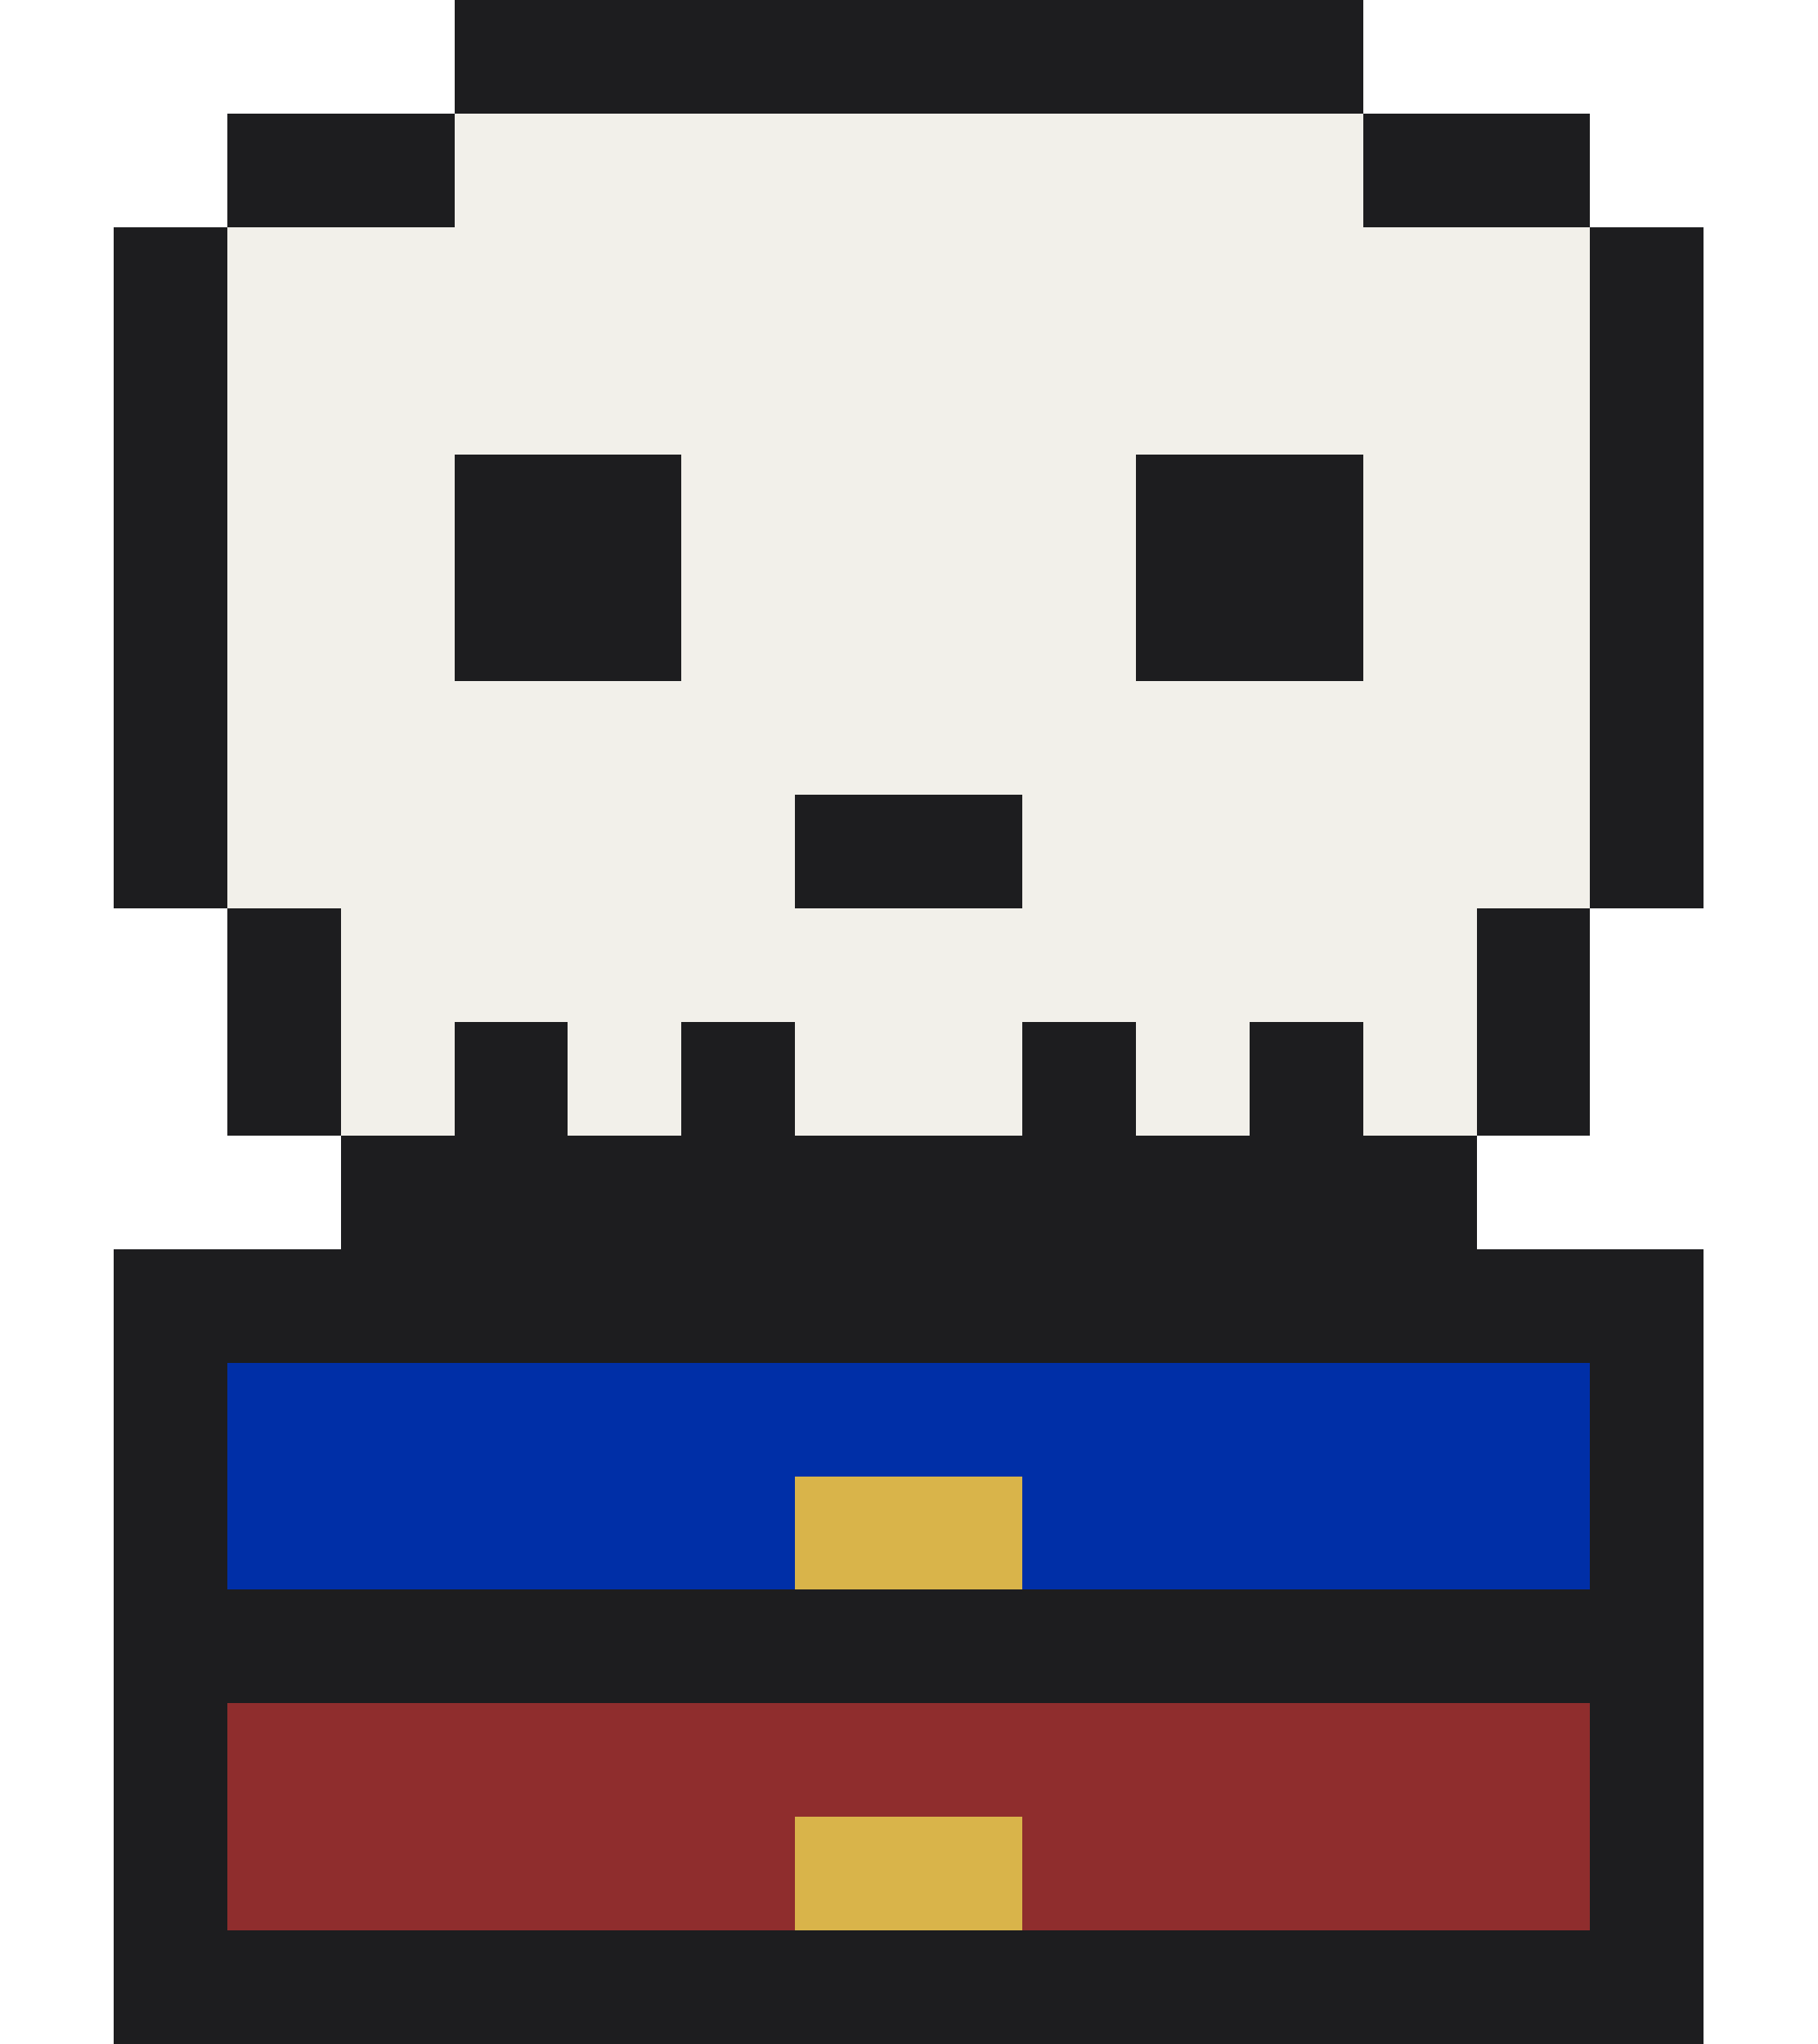
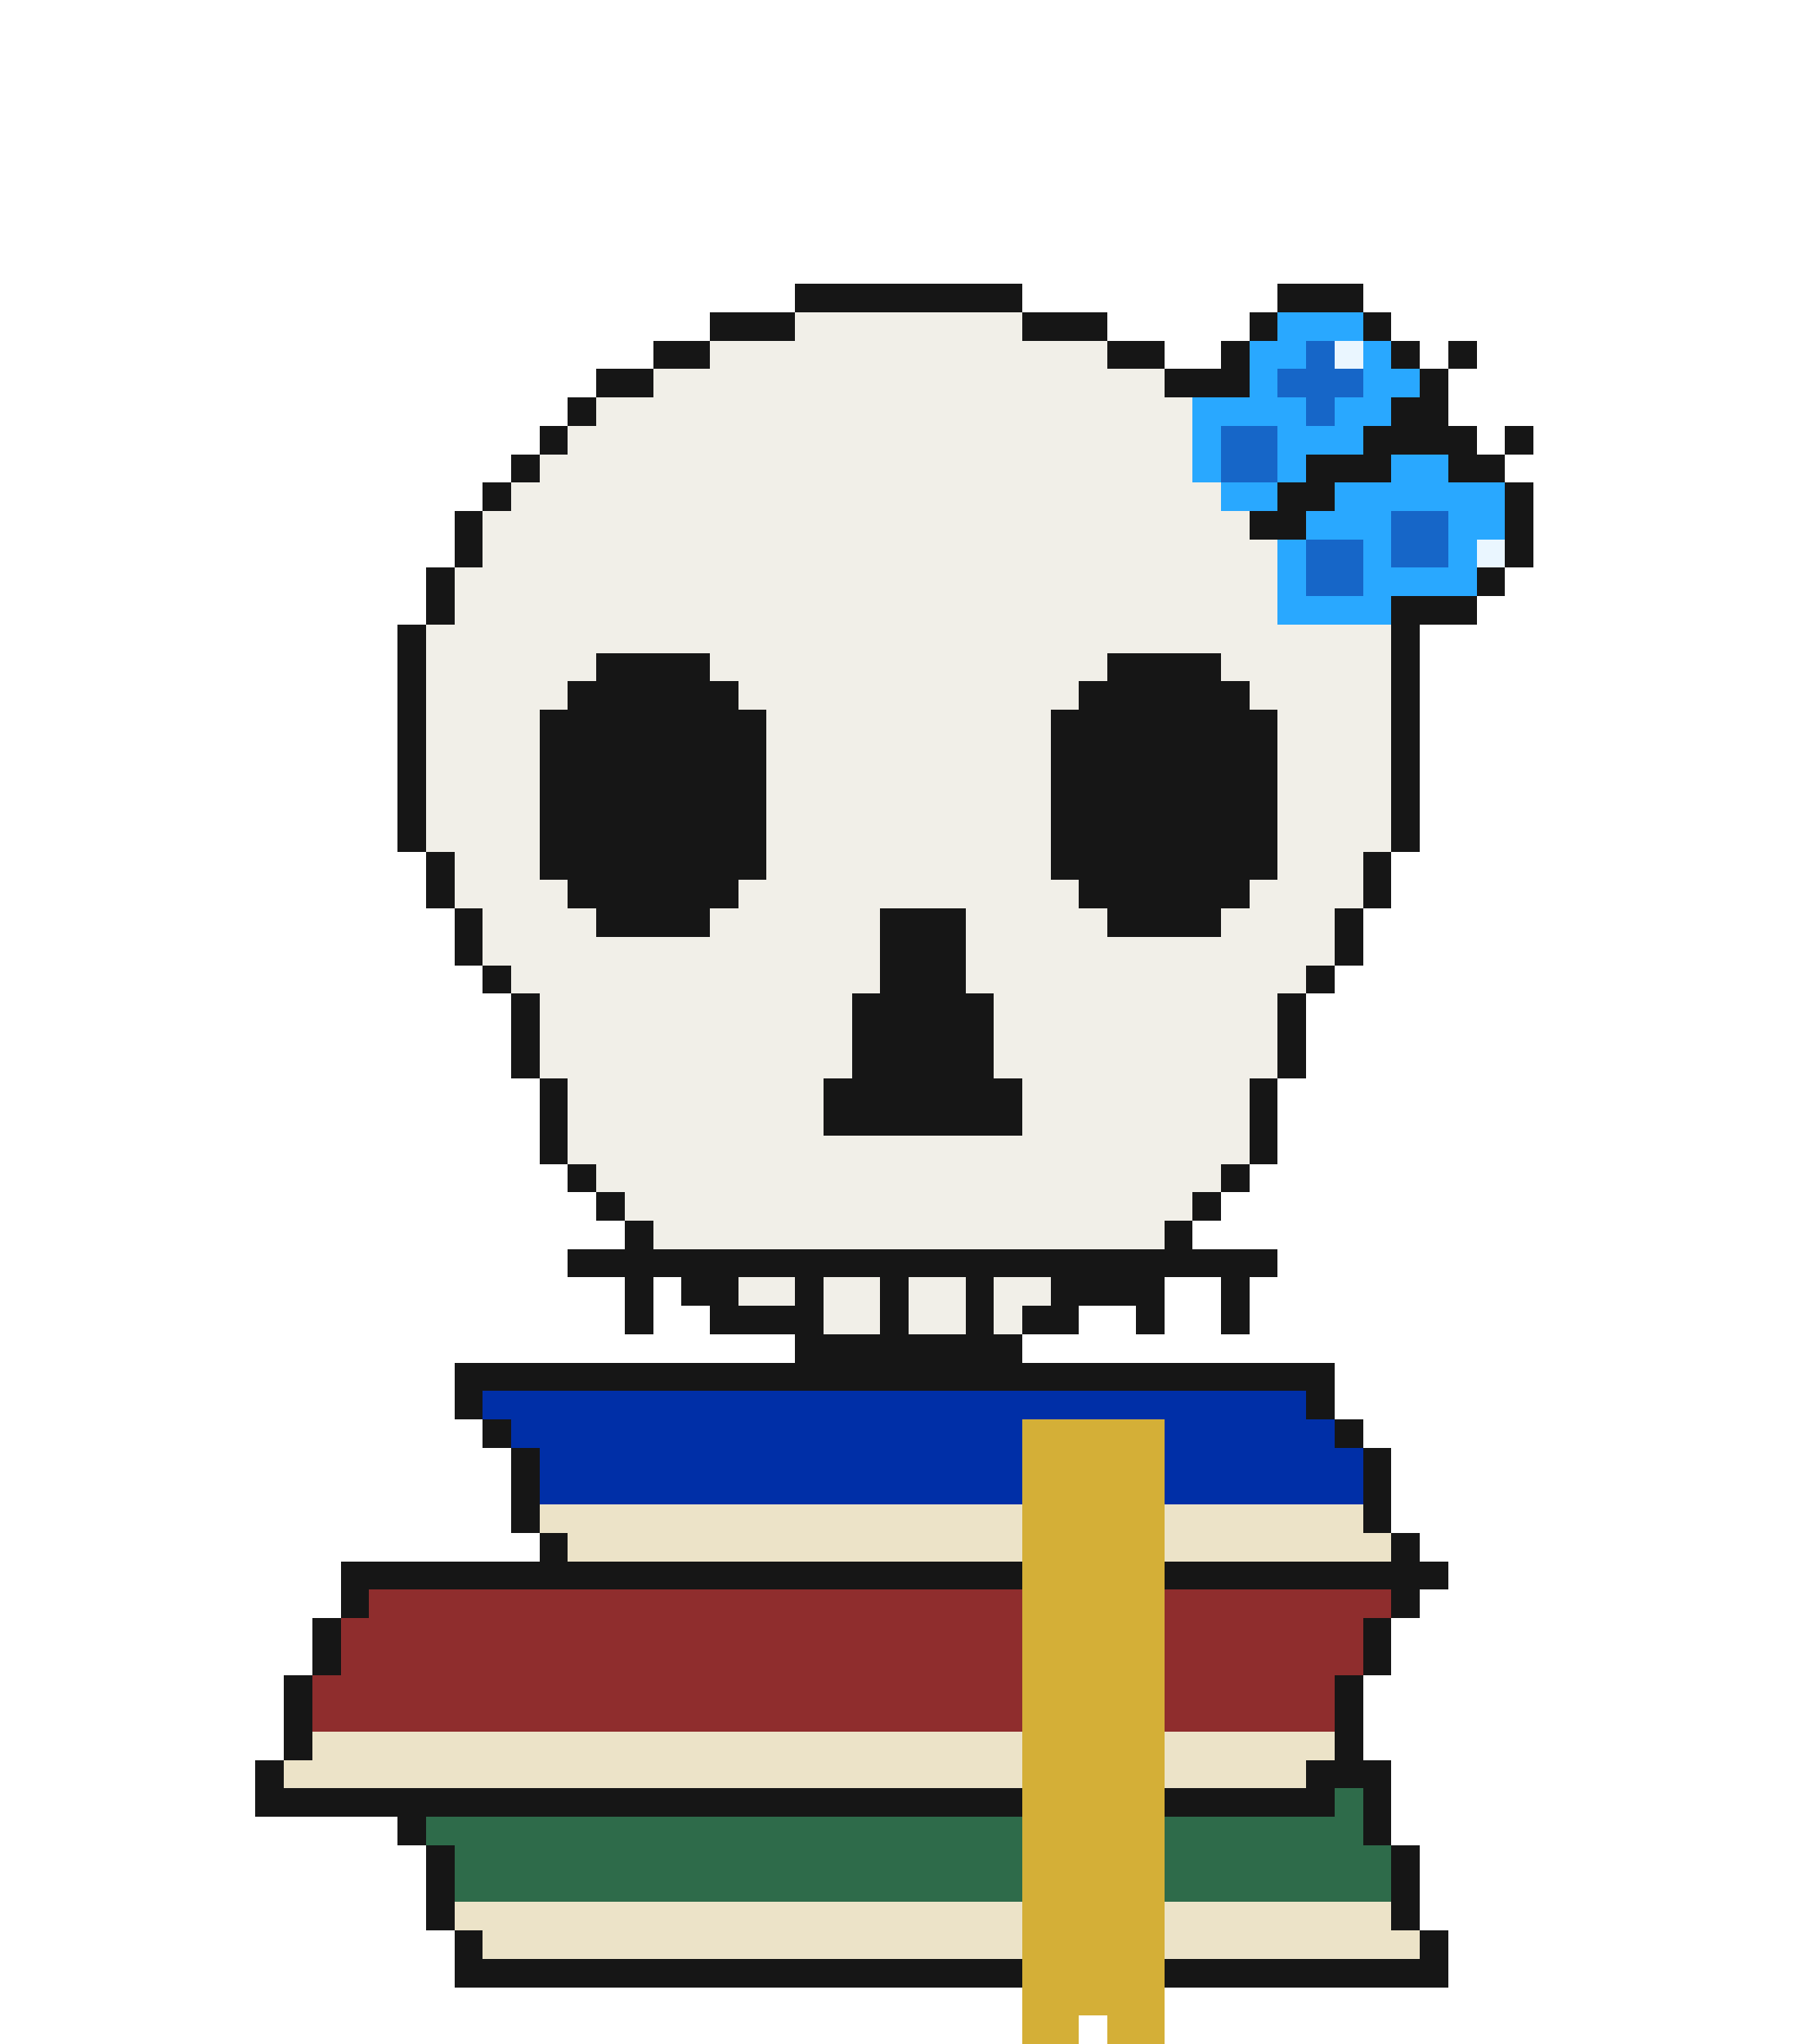
- <svg xmlns="http://www.w3.org/2000/svg" viewBox="0 0 16 18" width="256" height="288" shape-rendering="crispEdges" role="img" aria-label="Arcane Data logo: pixel skull resting on books">
-   <rect x="4" y="0" width="8" height="1" fill="#1d1d1f" />
-   <rect x="2" y="1" width="2" height="1" fill="#1d1d1f" />
-   <rect x="4" y="1" width="8" height="1" fill="#f2f0ea" />
-   <rect x="12" y="1" width="2" height="1" fill="#1d1d1f" />
-   <rect x="1" y="2" width="1" height="1" fill="#1d1d1f" />
-   <rect x="2" y="2" width="12" height="1" fill="#f2f0ea" />
-   <rect x="14" y="2" width="1" height="1" fill="#1d1d1f" />
-   <rect x="1" y="3" width="1" height="1" fill="#1d1d1f" />
-   <rect x="2" y="3" width="12" height="1" fill="#f2f0ea" />
-   <rect x="14" y="3" width="1" height="1" fill="#1d1d1f" />
-   <rect x="1" y="4" width="1" height="1" fill="#1d1d1f" />
-   <rect x="2" y="4" width="2" height="1" fill="#f2f0ea" />
-   <rect x="4" y="4" width="2" height="1" fill="#1d1d1f" />
-   <rect x="6" y="4" width="4" height="1" fill="#f2f0ea" />
-   <rect x="10" y="4" width="2" height="1" fill="#1d1d1f" />
-   <rect x="12" y="4" width="2" height="1" fill="#f2f0ea" />
-   <rect x="14" y="4" width="1" height="1" fill="#1d1d1f" />
-   <rect x="1" y="5" width="1" height="1" fill="#1d1d1f" />
-   <rect x="2" y="5" width="2" height="1" fill="#f2f0ea" />
-   <rect x="4" y="5" width="2" height="1" fill="#1d1d1f" />
-   <rect x="6" y="5" width="4" height="1" fill="#f2f0ea" />
-   <rect x="10" y="5" width="2" height="1" fill="#1d1d1f" />
-   <rect x="12" y="5" width="2" height="1" fill="#f2f0ea" />
-   <rect x="14" y="5" width="1" height="1" fill="#1d1d1f" />
-   <rect x="1" y="6" width="1" height="1" fill="#1d1d1f" />
-   <rect x="2" y="6" width="12" height="1" fill="#f2f0ea" />
-   <rect x="14" y="6" width="1" height="1" fill="#1d1d1f" />
-   <rect x="1" y="7" width="1" height="1" fill="#1d1d1f" />
-   <rect x="2" y="7" width="5" height="1" fill="#f2f0ea" />
-   <rect x="7" y="7" width="2" height="1" fill="#1d1d1f" />
-   <rect x="9" y="7" width="5" height="1" fill="#f2f0ea" />
-   <rect x="14" y="7" width="1" height="1" fill="#1d1d1f" />
-   <rect x="2" y="8" width="1" height="1" fill="#1d1d1f" />
-   <rect x="3" y="8" width="10" height="1" fill="#f2f0ea" />
-   <rect x="13" y="8" width="1" height="1" fill="#1d1d1f" />
-   <rect x="2" y="9" width="1" height="1" fill="#1d1d1f" />
-   <rect x="3" y="9" width="1" height="1" fill="#f2f0ea" />
-   <rect x="4" y="9" width="1" height="1" fill="#1d1d1f" />
-   <rect x="5" y="9" width="1" height="1" fill="#f2f0ea" />
-   <rect x="6" y="9" width="1" height="1" fill="#1d1d1f" />
-   <rect x="7" y="9" width="2" height="1" fill="#f2f0ea" />
-   <rect x="9" y="9" width="1" height="1" fill="#1d1d1f" />
-   <rect x="10" y="9" width="1" height="1" fill="#f2f0ea" />
-   <rect x="11" y="9" width="1" height="1" fill="#1d1d1f" />
-   <rect x="12" y="9" width="1" height="1" fill="#f2f0ea" />
-   <rect x="13" y="9" width="1" height="1" fill="#1d1d1f" />
-   <rect x="3" y="10" width="10" height="1" fill="#1d1d1f" />
-   <rect x="1" y="11" width="14" height="1" fill="#1d1d1f" />
-   <rect x="1" y="12" width="1" height="1" fill="#1d1d1f" />
-   <rect x="2" y="12" width="12" height="1" fill="#002fa7" />
-   <rect x="14" y="12" width="1" height="1" fill="#1d1d1f" />
-   <rect x="1" y="13" width="1" height="1" fill="#1d1d1f" />
-   <rect x="2" y="13" width="5" height="1" fill="#002fa7" />
-   <rect x="7" y="13" width="2" height="1" fill="#d9b44a" />
-   <rect x="9" y="13" width="5" height="1" fill="#002fa7" />
-   <rect x="14" y="13" width="1" height="1" fill="#1d1d1f" />
-   <rect x="1" y="14" width="14" height="1" fill="#1d1d1f" />
-   <rect x="1" y="15" width="1" height="1" fill="#1d1d1f" />
-   <rect x="2" y="15" width="12" height="1" fill="#8f2d2d" />
-   <rect x="14" y="15" width="1" height="1" fill="#1d1d1f" />
-   <rect x="1" y="16" width="1" height="1" fill="#1d1d1f" />
-   <rect x="2" y="16" width="5" height="1" fill="#8f2d2d" />
-   <rect x="7" y="16" width="2" height="1" fill="#d9b44a" />
-   <rect x="9" y="16" width="5" height="1" fill="#8f2d2d" />
-   <rect x="14" y="16" width="1" height="1" fill="#1d1d1f" />
-   <rect x="1" y="17" width="14" height="1" fill="#1d1d1f" />
+ <svg xmlns="http://www.w3.org/2000/svg" viewBox="0 0 64 72" width="384" height="432" shape-rendering="crispEdges" role="img" aria-label="Arcane Data logo: a blue morpho butterfly on the side of a skull atop a crooked stack of books">
+   <rect x="28" y="10" width="8" height="1" fill="#161616" />
+   <rect x="45" y="10" width="3" height="1" fill="#161616" />
+   <rect x="25" y="11" width="3" height="1" fill="#161616" />
+   <rect x="28" y="11" width="8" height="1" fill="#f1efe8" />
+   <rect x="36" y="11" width="3" height="1" fill="#161616" />
+   <rect x="44" y="11" width="1" height="1" fill="#161616" />
+   <rect x="45" y="11" width="3" height="1" fill="#29a8ff" />
+   <rect x="48" y="11" width="1" height="1" fill="#161616" />
+   <rect x="23" y="12" width="2" height="1" fill="#161616" />
+   <rect x="25" y="12" width="14" height="1" fill="#f1efe8" />
+   <rect x="39" y="12" width="2" height="1" fill="#161616" />
+   <rect x="43" y="12" width="1" height="1" fill="#161616" />
+   <rect x="44" y="12" width="2" height="1" fill="#29a8ff" />
+   <rect x="46" y="12" width="1" height="1" fill="#1666c8" />
+   <rect x="47" y="12" width="1" height="1" fill="#eaf6ff" />
+   <rect x="48" y="12" width="1" height="1" fill="#29a8ff" />
+   <rect x="49" y="12" width="1" height="1" fill="#161616" />
+   <rect x="51" y="12" width="1" height="1" fill="#161616" />
+   <rect x="21" y="13" width="2" height="1" fill="#161616" />
+   <rect x="23" y="13" width="18" height="1" fill="#f1efe8" />
+   <rect x="41" y="13" width="3" height="1" fill="#161616" />
+   <rect x="44" y="13" width="1" height="1" fill="#29a8ff" />
+   <rect x="45" y="13" width="3" height="1" fill="#1666c8" />
+   <rect x="48" y="13" width="2" height="1" fill="#29a8ff" />
+   <rect x="50" y="13" width="1" height="1" fill="#161616" />
+   <rect x="20" y="14" width="1" height="1" fill="#161616" />
+   <rect x="21" y="14" width="21" height="1" fill="#f1efe8" />
+   <rect x="42" y="14" width="4" height="1" fill="#29a8ff" />
+   <rect x="46" y="14" width="1" height="1" fill="#1666c8" />
+   <rect x="47" y="14" width="2" height="1" fill="#29a8ff" />
+   <rect x="49" y="14" width="2" height="1" fill="#161616" />
+   <rect x="19" y="15" width="1" height="1" fill="#161616" />
+   <rect x="20" y="15" width="22" height="1" fill="#f1efe8" />
+   <rect x="42" y="15" width="1" height="1" fill="#29a8ff" />
+   <rect x="43" y="15" width="2" height="1" fill="#1666c8" />
+   <rect x="45" y="15" width="3" height="1" fill="#29a8ff" />
+   <rect x="48" y="15" width="4" height="1" fill="#161616" />
+   <rect x="53" y="15" width="1" height="1" fill="#161616" />
+   <rect x="18" y="16" width="1" height="1" fill="#161616" />
+   <rect x="19" y="16" width="23" height="1" fill="#f1efe8" />
+   <rect x="42" y="16" width="1" height="1" fill="#29a8ff" />
+   <rect x="43" y="16" width="2" height="1" fill="#1666c8" />
+   <rect x="45" y="16" width="1" height="1" fill="#29a8ff" />
+   <rect x="46" y="16" width="3" height="1" fill="#161616" />
+   <rect x="49" y="16" width="2" height="1" fill="#29a8ff" />
+   <rect x="51" y="16" width="2" height="1" fill="#161616" />
+   <rect x="17" y="17" width="1" height="1" fill="#161616" />
+   <rect x="18" y="17" width="25" height="1" fill="#f1efe8" />
+   <rect x="43" y="17" width="2" height="1" fill="#29a8ff" />
+   <rect x="45" y="17" width="2" height="1" fill="#161616" />
+   <rect x="47" y="17" width="6" height="1" fill="#29a8ff" />
+   <rect x="53" y="17" width="1" height="1" fill="#161616" />
+   <rect x="16" y="18" width="1" height="1" fill="#161616" />
+   <rect x="17" y="18" width="27" height="1" fill="#f1efe8" />
+   <rect x="44" y="18" width="2" height="1" fill="#161616" />
+   <rect x="46" y="18" width="3" height="1" fill="#29a8ff" />
+   <rect x="49" y="18" width="2" height="1" fill="#1666c8" />
+   <rect x="51" y="18" width="2" height="1" fill="#29a8ff" />
+   <rect x="53" y="18" width="1" height="1" fill="#161616" />
+   <rect x="16" y="19" width="1" height="1" fill="#161616" />
+   <rect x="17" y="19" width="28" height="1" fill="#f1efe8" />
+   <rect x="45" y="19" width="1" height="1" fill="#29a8ff" />
+   <rect x="46" y="19" width="2" height="1" fill="#1666c8" />
+   <rect x="48" y="19" width="1" height="1" fill="#29a8ff" />
+   <rect x="49" y="19" width="2" height="1" fill="#1666c8" />
+   <rect x="51" y="19" width="1" height="1" fill="#29a8ff" />
+   <rect x="52" y="19" width="1" height="1" fill="#eaf6ff" />
+   <rect x="53" y="19" width="1" height="1" fill="#161616" />
+   <rect x="15" y="20" width="1" height="1" fill="#161616" />
+   <rect x="16" y="20" width="29" height="1" fill="#f1efe8" />
+   <rect x="45" y="20" width="1" height="1" fill="#29a8ff" />
+   <rect x="46" y="20" width="2" height="1" fill="#1666c8" />
+   <rect x="48" y="20" width="4" height="1" fill="#29a8ff" />
+   <rect x="52" y="20" width="1" height="1" fill="#161616" />
+   <rect x="15" y="21" width="1" height="1" fill="#161616" />
+   <rect x="16" y="21" width="29" height="1" fill="#f1efe8" />
+   <rect x="45" y="21" width="4" height="1" fill="#29a8ff" />
+   <rect x="49" y="21" width="3" height="1" fill="#161616" />
+   <rect x="14" y="22" width="1" height="1" fill="#161616" />
+   <rect x="15" y="22" width="34" height="1" fill="#f1efe8" />
+   <rect x="49" y="22" width="1" height="1" fill="#161616" />
+   <rect x="14" y="23" width="1" height="1" fill="#161616" />
+   <rect x="15" y="23" width="6" height="1" fill="#f1efe8" />
+   <rect x="21" y="23" width="4" height="1" fill="#161616" />
+   <rect x="25" y="23" width="14" height="1" fill="#f1efe8" />
+   <rect x="39" y="23" width="4" height="1" fill="#161616" />
+   <rect x="43" y="23" width="6" height="1" fill="#f1efe8" />
+   <rect x="49" y="23" width="1" height="1" fill="#161616" />
+   <rect x="14" y="24" width="1" height="1" fill="#161616" />
+   <rect x="15" y="24" width="5" height="1" fill="#f1efe8" />
+   <rect x="20" y="24" width="6" height="1" fill="#161616" />
+   <rect x="26" y="24" width="12" height="1" fill="#f1efe8" />
+   <rect x="38" y="24" width="6" height="1" fill="#161616" />
+   <rect x="44" y="24" width="5" height="1" fill="#f1efe8" />
+   <rect x="49" y="24" width="1" height="1" fill="#161616" />
+   <rect x="14" y="25" width="1" height="1" fill="#161616" />
+   <rect x="15" y="25" width="4" height="1" fill="#f1efe8" />
+   <rect x="19" y="25" width="8" height="1" fill="#161616" />
+   <rect x="27" y="25" width="10" height="1" fill="#f1efe8" />
+   <rect x="37" y="25" width="8" height="1" fill="#161616" />
+   <rect x="45" y="25" width="4" height="1" fill="#f1efe8" />
+   <rect x="49" y="25" width="1" height="1" fill="#161616" />
+   <rect x="14" y="26" width="1" height="1" fill="#161616" />
+   <rect x="15" y="26" width="4" height="1" fill="#f1efe8" />
+   <rect x="19" y="26" width="8" height="1" fill="#161616" />
+   <rect x="27" y="26" width="10" height="1" fill="#f1efe8" />
+   <rect x="37" y="26" width="8" height="1" fill="#161616" />
+   <rect x="45" y="26" width="4" height="1" fill="#f1efe8" />
+   <rect x="49" y="26" width="1" height="1" fill="#161616" />
+   <rect x="14" y="27" width="1" height="1" fill="#161616" />
+   <rect x="15" y="27" width="4" height="1" fill="#f1efe8" />
+   <rect x="19" y="27" width="8" height="1" fill="#161616" />
+   <rect x="27" y="27" width="10" height="1" fill="#f1efe8" />
+   <rect x="37" y="27" width="8" height="1" fill="#161616" />
+   <rect x="45" y="27" width="4" height="1" fill="#f1efe8" />
+   <rect x="49" y="27" width="1" height="1" fill="#161616" />
+   <rect x="14" y="28" width="1" height="1" fill="#161616" />
+   <rect x="15" y="28" width="4" height="1" fill="#f1efe8" />
+   <rect x="19" y="28" width="8" height="1" fill="#161616" />
+   <rect x="27" y="28" width="10" height="1" fill="#f1efe8" />
+   <rect x="37" y="28" width="8" height="1" fill="#161616" />
+   <rect x="45" y="28" width="4" height="1" fill="#f1efe8" />
+   <rect x="49" y="28" width="1" height="1" fill="#161616" />
+   <rect x="14" y="29" width="1" height="1" fill="#161616" />
+   <rect x="15" y="29" width="4" height="1" fill="#f1efe8" />
+   <rect x="19" y="29" width="8" height="1" fill="#161616" />
+   <rect x="27" y="29" width="10" height="1" fill="#f1efe8" />
+   <rect x="37" y="29" width="8" height="1" fill="#161616" />
+   <rect x="45" y="29" width="4" height="1" fill="#f1efe8" />
+   <rect x="49" y="29" width="1" height="1" fill="#161616" />
+   <rect x="15" y="30" width="1" height="1" fill="#161616" />
+   <rect x="16" y="30" width="3" height="1" fill="#f1efe8" />
+   <rect x="19" y="30" width="8" height="1" fill="#161616" />
+   <rect x="27" y="30" width="10" height="1" fill="#f1efe8" />
+   <rect x="37" y="30" width="8" height="1" fill="#161616" />
+   <rect x="45" y="30" width="3" height="1" fill="#f1efe8" />
+   <rect x="48" y="30" width="1" height="1" fill="#161616" />
+   <rect x="15" y="31" width="1" height="1" fill="#161616" />
+   <rect x="16" y="31" width="4" height="1" fill="#f1efe8" />
+   <rect x="20" y="31" width="6" height="1" fill="#161616" />
+   <rect x="26" y="31" width="12" height="1" fill="#f1efe8" />
+   <rect x="38" y="31" width="6" height="1" fill="#161616" />
+   <rect x="44" y="31" width="4" height="1" fill="#f1efe8" />
+   <rect x="48" y="31" width="1" height="1" fill="#161616" />
+   <rect x="16" y="32" width="1" height="1" fill="#161616" />
+   <rect x="17" y="32" width="4" height="1" fill="#f1efe8" />
+   <rect x="21" y="32" width="4" height="1" fill="#161616" />
+   <rect x="25" y="32" width="6" height="1" fill="#f1efe8" />
+   <rect x="31" y="32" width="3" height="1" fill="#161616" />
+   <rect x="34" y="32" width="5" height="1" fill="#f1efe8" />
+   <rect x="39" y="32" width="4" height="1" fill="#161616" />
+   <rect x="43" y="32" width="4" height="1" fill="#f1efe8" />
+   <rect x="47" y="32" width="1" height="1" fill="#161616" />
+   <rect x="16" y="33" width="1" height="1" fill="#161616" />
+   <rect x="17" y="33" width="14" height="1" fill="#f1efe8" />
+   <rect x="31" y="33" width="3" height="1" fill="#161616" />
+   <rect x="34" y="33" width="13" height="1" fill="#f1efe8" />
+   <rect x="47" y="33" width="1" height="1" fill="#161616" />
+   <rect x="17" y="34" width="1" height="1" fill="#161616" />
+   <rect x="18" y="34" width="13" height="1" fill="#f1efe8" />
+   <rect x="31" y="34" width="3" height="1" fill="#161616" />
+   <rect x="34" y="34" width="12" height="1" fill="#f1efe8" />
+   <rect x="46" y="34" width="1" height="1" fill="#161616" />
+   <rect x="18" y="35" width="1" height="1" fill="#161616" />
+   <rect x="19" y="35" width="11" height="1" fill="#f1efe8" />
+   <rect x="30" y="35" width="5" height="1" fill="#161616" />
+   <rect x="35" y="35" width="10" height="1" fill="#f1efe8" />
+   <rect x="45" y="35" width="1" height="1" fill="#161616" />
+   <rect x="18" y="36" width="1" height="1" fill="#161616" />
+   <rect x="19" y="36" width="11" height="1" fill="#f1efe8" />
+   <rect x="30" y="36" width="5" height="1" fill="#161616" />
+   <rect x="35" y="36" width="10" height="1" fill="#f1efe8" />
+   <rect x="45" y="36" width="1" height="1" fill="#161616" />
+   <rect x="18" y="37" width="1" height="1" fill="#161616" />
+   <rect x="19" y="37" width="11" height="1" fill="#f1efe8" />
+   <rect x="30" y="37" width="5" height="1" fill="#161616" />
+   <rect x="35" y="37" width="10" height="1" fill="#f1efe8" />
+   <rect x="45" y="37" width="1" height="1" fill="#161616" />
+   <rect x="19" y="38" width="1" height="1" fill="#161616" />
+   <rect x="20" y="38" width="9" height="1" fill="#f1efe8" />
+   <rect x="29" y="38" width="7" height="1" fill="#161616" />
+   <rect x="36" y="38" width="8" height="1" fill="#f1efe8" />
+   <rect x="44" y="38" width="1" height="1" fill="#161616" />
+   <rect x="19" y="39" width="1" height="1" fill="#161616" />
+   <rect x="20" y="39" width="9" height="1" fill="#f1efe8" />
+   <rect x="29" y="39" width="7" height="1" fill="#161616" />
+   <rect x="36" y="39" width="8" height="1" fill="#f1efe8" />
+   <rect x="44" y="39" width="1" height="1" fill="#161616" />
+   <rect x="19" y="40" width="1" height="1" fill="#161616" />
+   <rect x="20" y="40" width="24" height="1" fill="#f1efe8" />
+   <rect x="44" y="40" width="1" height="1" fill="#161616" />
+   <rect x="20" y="41" width="1" height="1" fill="#161616" />
+   <rect x="21" y="41" width="22" height="1" fill="#f1efe8" />
+   <rect x="43" y="41" width="1" height="1" fill="#161616" />
+   <rect x="21" y="42" width="1" height="1" fill="#161616" />
+   <rect x="22" y="42" width="20" height="1" fill="#f1efe8" />
+   <rect x="42" y="42" width="1" height="1" fill="#161616" />
+   <rect x="22" y="43" width="1" height="1" fill="#161616" />
+   <rect x="23" y="43" width="18" height="1" fill="#f1efe8" />
+   <rect x="41" y="43" width="1" height="1" fill="#161616" />
+   <rect x="20" y="44" width="25" height="1" fill="#161616" />
+   <rect x="22" y="45" width="1" height="1" fill="#161616" />
+   <rect x="24" y="45" width="2" height="1" fill="#161616" />
+   <rect x="26" y="45" width="2" height="1" fill="#f1efe8" />
+   <rect x="28" y="45" width="1" height="1" fill="#161616" />
+   <rect x="29" y="45" width="2" height="1" fill="#f1efe8" />
+   <rect x="31" y="45" width="1" height="1" fill="#161616" />
+   <rect x="32" y="45" width="2" height="1" fill="#f1efe8" />
+   <rect x="34" y="45" width="1" height="1" fill="#161616" />
+   <rect x="35" y="45" width="2" height="1" fill="#f1efe8" />
+   <rect x="37" y="45" width="4" height="1" fill="#161616" />
+   <rect x="43" y="45" width="1" height="1" fill="#161616" />
+   <rect x="22" y="46" width="1" height="1" fill="#161616" />
+   <rect x="25" y="46" width="4" height="1" fill="#161616" />
+   <rect x="29" y="46" width="2" height="1" fill="#f1efe8" />
+   <rect x="31" y="46" width="1" height="1" fill="#161616" />
+   <rect x="32" y="46" width="2" height="1" fill="#f1efe8" />
+   <rect x="34" y="46" width="1" height="1" fill="#161616" />
+   <rect x="35" y="46" width="1" height="1" fill="#f1efe8" />
+   <rect x="36" y="46" width="2" height="1" fill="#161616" />
+   <rect x="40" y="46" width="1" height="1" fill="#161616" />
+   <rect x="43" y="46" width="1" height="1" fill="#161616" />
+   <rect x="28" y="47" width="8" height="1" fill="#161616" />
+   <rect x="16" y="48" width="31" height="1" fill="#161616" />
+   <rect x="16" y="49" width="1" height="1" fill="#161616" />
+   <rect x="17" y="49" width="29" height="1" fill="#002fa7" />
+   <rect x="46" y="49" width="1" height="1" fill="#161616" />
+   <rect x="17" y="50" width="1" height="1" fill="#161616" />
+   <rect x="18" y="50" width="18" height="1" fill="#002fa7" />
+   <rect x="36" y="50" width="5" height="1" fill="#d4af37" />
+   <rect x="41" y="50" width="6" height="1" fill="#002fa7" />
+   <rect x="47" y="50" width="1" height="1" fill="#161616" />
+   <rect x="18" y="51" width="1" height="1" fill="#161616" />
+   <rect x="19" y="51" width="17" height="1" fill="#002fa7" />
+   <rect x="36" y="51" width="5" height="1" fill="#d4af37" />
+   <rect x="41" y="51" width="7" height="1" fill="#002fa7" />
+   <rect x="48" y="51" width="1" height="1" fill="#161616" />
+   <rect x="18" y="52" width="1" height="1" fill="#161616" />
+   <rect x="19" y="52" width="17" height="1" fill="#002fa7" />
+   <rect x="36" y="52" width="5" height="1" fill="#d4af37" />
+   <rect x="41" y="52" width="7" height="1" fill="#002fa7" />
+   <rect x="48" y="52" width="1" height="1" fill="#161616" />
+   <rect x="18" y="53" width="1" height="1" fill="#161616" />
+   <rect x="19" y="53" width="17" height="1" fill="#ece3c8" />
+   <rect x="36" y="53" width="5" height="1" fill="#d4af37" />
+   <rect x="41" y="53" width="7" height="1" fill="#ece3c8" />
+   <rect x="48" y="53" width="1" height="1" fill="#161616" />
+   <rect x="19" y="54" width="1" height="1" fill="#161616" />
+   <rect x="20" y="54" width="16" height="1" fill="#ece3c8" />
+   <rect x="36" y="54" width="5" height="1" fill="#d4af37" />
+   <rect x="41" y="54" width="8" height="1" fill="#ece3c8" />
+   <rect x="49" y="54" width="1" height="1" fill="#161616" />
+   <rect x="12" y="55" width="24" height="1" fill="#161616" />
+   <rect x="36" y="55" width="5" height="1" fill="#d4af37" />
+   <rect x="41" y="55" width="10" height="1" fill="#161616" />
+   <rect x="12" y="56" width="1" height="1" fill="#161616" />
+   <rect x="13" y="56" width="23" height="1" fill="#8f2d2d" />
+   <rect x="36" y="56" width="5" height="1" fill="#d4af37" />
+   <rect x="41" y="56" width="8" height="1" fill="#8f2d2d" />
+   <rect x="49" y="56" width="1" height="1" fill="#161616" />
+   <rect x="11" y="57" width="1" height="1" fill="#161616" />
+   <rect x="12" y="57" width="24" height="1" fill="#8f2d2d" />
+   <rect x="36" y="57" width="5" height="1" fill="#d4af37" />
+   <rect x="41" y="57" width="7" height="1" fill="#8f2d2d" />
+   <rect x="48" y="57" width="1" height="1" fill="#161616" />
+   <rect x="11" y="58" width="1" height="1" fill="#161616" />
+   <rect x="12" y="58" width="24" height="1" fill="#8f2d2d" />
+   <rect x="36" y="58" width="5" height="1" fill="#d4af37" />
+   <rect x="41" y="58" width="7" height="1" fill="#8f2d2d" />
+   <rect x="48" y="58" width="1" height="1" fill="#161616" />
+   <rect x="10" y="59" width="1" height="1" fill="#161616" />
+   <rect x="11" y="59" width="25" height="1" fill="#8f2d2d" />
+   <rect x="36" y="59" width="5" height="1" fill="#d4af37" />
+   <rect x="41" y="59" width="6" height="1" fill="#8f2d2d" />
+   <rect x="47" y="59" width="1" height="1" fill="#161616" />
+   <rect x="10" y="60" width="1" height="1" fill="#161616" />
+   <rect x="11" y="60" width="25" height="1" fill="#8f2d2d" />
+   <rect x="36" y="60" width="5" height="1" fill="#d4af37" />
+   <rect x="41" y="60" width="6" height="1" fill="#8f2d2d" />
+   <rect x="47" y="60" width="1" height="1" fill="#161616" />
+   <rect x="10" y="61" width="1" height="1" fill="#161616" />
+   <rect x="11" y="61" width="25" height="1" fill="#ece3c8" />
+   <rect x="36" y="61" width="5" height="1" fill="#d4af37" />
+   <rect x="41" y="61" width="6" height="1" fill="#ece3c8" />
+   <rect x="47" y="61" width="1" height="1" fill="#161616" />
+   <rect x="9" y="62" width="1" height="1" fill="#161616" />
+   <rect x="10" y="62" width="26" height="1" fill="#ece3c8" />
+   <rect x="36" y="62" width="5" height="1" fill="#d4af37" />
+   <rect x="41" y="62" width="5" height="1" fill="#ece3c8" />
+   <rect x="46" y="62" width="3" height="1" fill="#161616" />
+   <rect x="9" y="63" width="27" height="1" fill="#161616" />
+   <rect x="36" y="63" width="5" height="1" fill="#d4af37" />
+   <rect x="41" y="63" width="6" height="1" fill="#161616" />
+   <rect x="47" y="63" width="1" height="1" fill="#2e6b4a" />
+   <rect x="48" y="63" width="1" height="1" fill="#161616" />
+   <rect x="14" y="64" width="1" height="1" fill="#161616" />
+   <rect x="15" y="64" width="21" height="1" fill="#2e6b4a" />
+   <rect x="36" y="64" width="5" height="1" fill="#d4af37" />
+   <rect x="41" y="64" width="7" height="1" fill="#2e6b4a" />
+   <rect x="48" y="64" width="1" height="1" fill="#161616" />
+   <rect x="15" y="65" width="1" height="1" fill="#161616" />
+   <rect x="16" y="65" width="20" height="1" fill="#2e6b4a" />
+   <rect x="36" y="65" width="5" height="1" fill="#d4af37" />
+   <rect x="41" y="65" width="8" height="1" fill="#2e6b4a" />
+   <rect x="49" y="65" width="1" height="1" fill="#161616" />
+   <rect x="15" y="66" width="1" height="1" fill="#161616" />
+   <rect x="16" y="66" width="20" height="1" fill="#2e6b4a" />
+   <rect x="36" y="66" width="5" height="1" fill="#d4af37" />
+   <rect x="41" y="66" width="8" height="1" fill="#2e6b4a" />
+   <rect x="49" y="66" width="1" height="1" fill="#161616" />
+   <rect x="15" y="67" width="1" height="1" fill="#161616" />
+   <rect x="16" y="67" width="20" height="1" fill="#ece3c8" />
+   <rect x="36" y="67" width="5" height="1" fill="#d4af37" />
+   <rect x="41" y="67" width="8" height="1" fill="#ece3c8" />
+   <rect x="49" y="67" width="1" height="1" fill="#161616" />
+   <rect x="16" y="68" width="1" height="1" fill="#161616" />
+   <rect x="17" y="68" width="19" height="1" fill="#ece3c8" />
+   <rect x="36" y="68" width="5" height="1" fill="#d4af37" />
+   <rect x="41" y="68" width="9" height="1" fill="#ece3c8" />
+   <rect x="50" y="68" width="1" height="1" fill="#161616" />
+   <rect x="16" y="69" width="20" height="1" fill="#161616" />
+   <rect x="36" y="69" width="5" height="1" fill="#d4af37" />
+   <rect x="41" y="69" width="10" height="1" fill="#161616" />
+   <rect x="36" y="70" width="5" height="1" fill="#d4af37" />
+   <rect x="36" y="71" width="2" height="1" fill="#d4af37" />
+   <rect x="39" y="71" width="2" height="1" fill="#d4af37" />
</svg>
